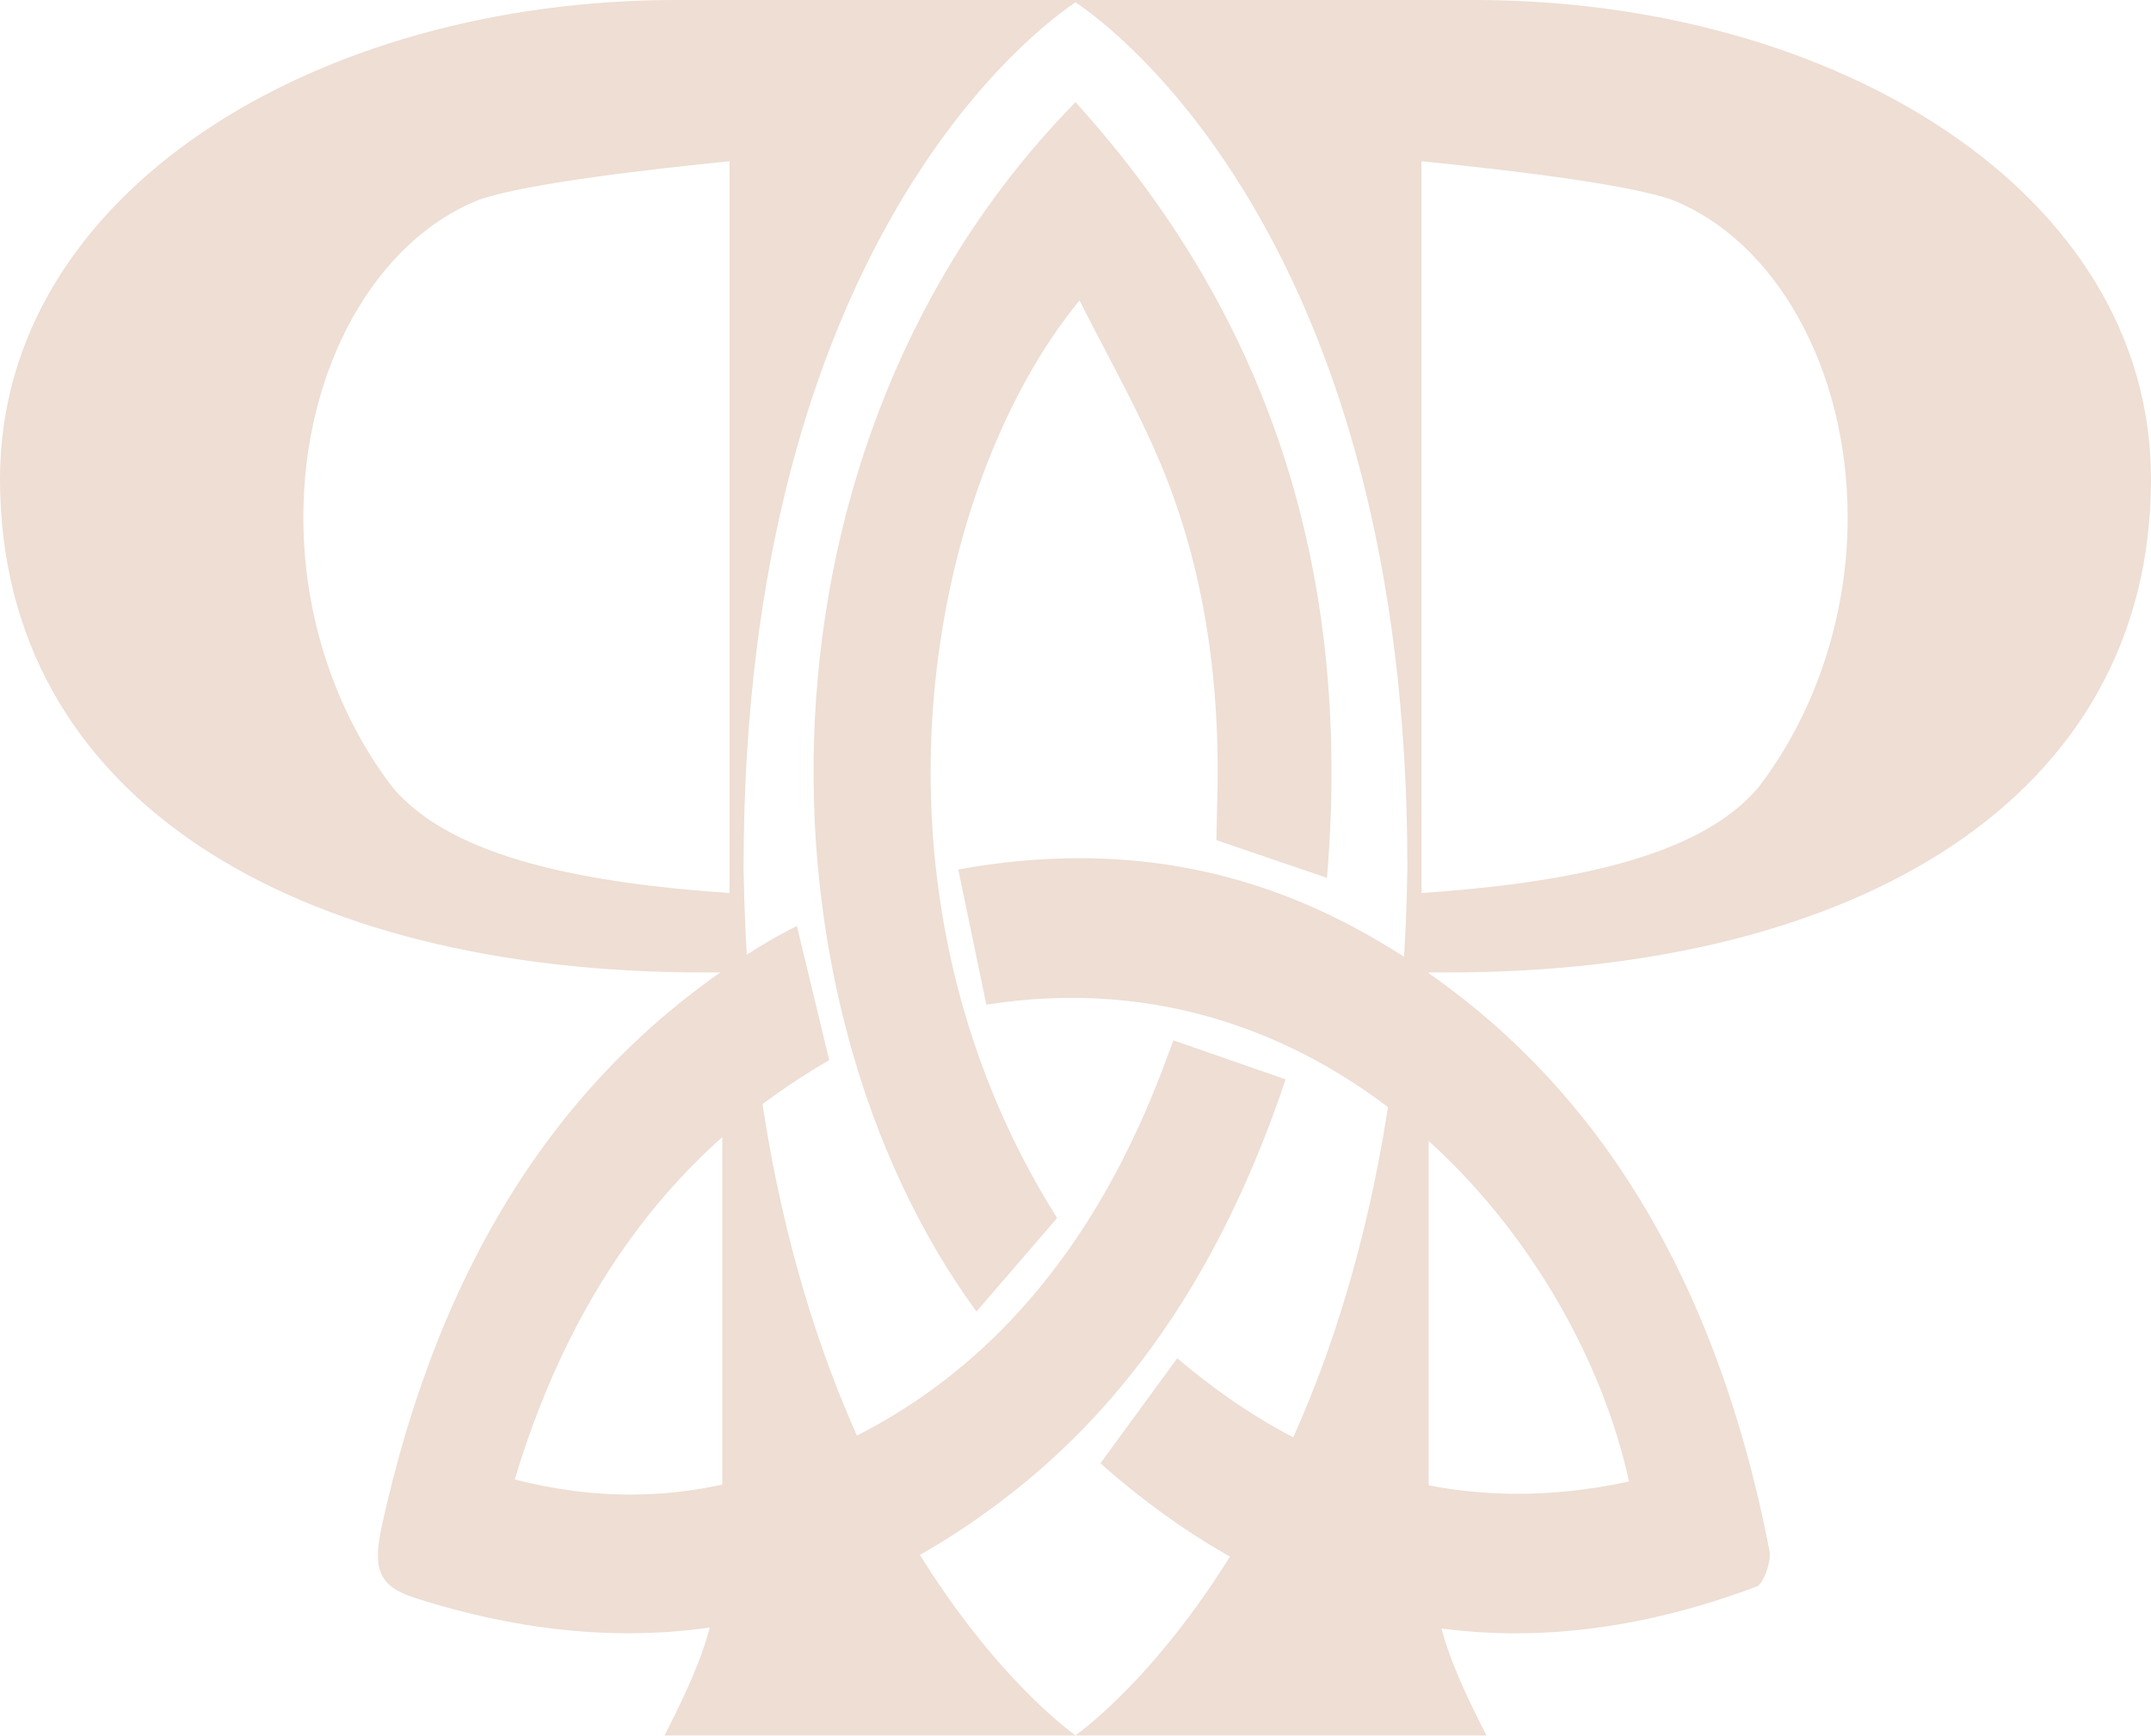
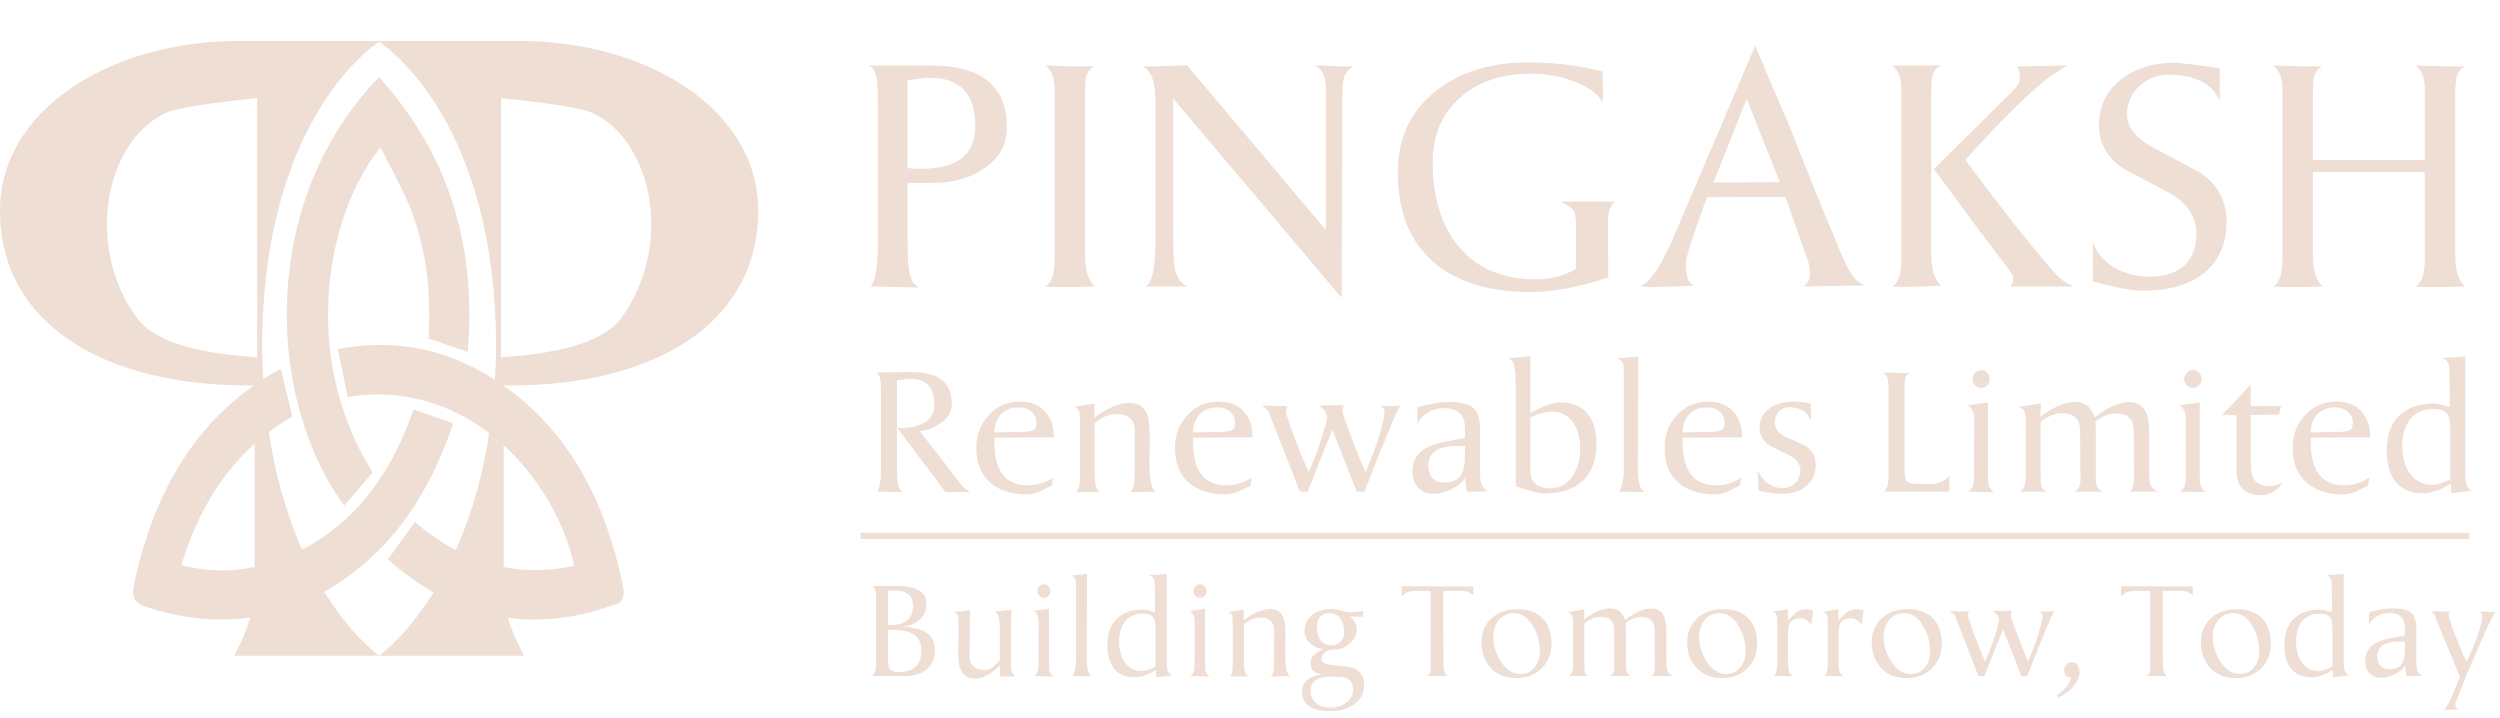
- <svg xmlns="http://www.w3.org/2000/svg" version="1.1" id="Layer_1" x="0px" y="0px" viewBox="0 0 803.02 648" style="enable-background:new 0 0 803.02 648;" xml:space="preserve">
-   <style type="text/css">
- 	.st0{fill:#EEDED4;}
- </style>
-   <g>
-     <g>
-       <path class="st0" d="M540.56,363.09c151.89,0,262.46-64.7,262.46-184.24C803.02,71.91,685.26,0,550.46,0H401.52v0.87    c13.56,9.03,123.89,89.55,123.89,322.96v0.34c-1.72,118.57-31.78,198.87-61.87,249.85c-30.09,50.98-60.21,72.64-62.03,73.92    c-3.66-2.57-120.49-86.62-123.91-323.77v-0.34C277.6,90.42,387.94,9.9,401.5,0.87L401.52,0H252.56C117.76,0,0,71.91,0,178.85    c0,119.54,110.57,184.24,262.46,184.24h7.19v196.83c0,38.67-3.6,53.04-21.58,88.08h306.88c-17.98-35.04-21.58-49.42-21.58-88.08    V363.09H540.56z M272.34,333.45c-52.13-3.6-103.38-12.59-125.85-39.56c-20.67-26.96-33.24-62.92-33.24-100.67    c0-55.71,26.94-103.34,65.61-118.63c17.98-6.3,66.52-11.68,93.48-14.37V333.45z M530.68,333.45V60.22    c26.96,2.69,75.51,8.08,93.48,14.37c38.67,15.28,65.61,62.92,65.61,118.63c0,37.75-12.57,73.71-33.24,100.67    C634.06,320.86,582.81,329.85,530.68,333.45z" />
-     </g>
-     <g>
-       <g id="_x38_AbtEC_00000160910674223773091070000010760768385622039728_">
-         <g>
-           <g>
-             <path class="st0" d="M297.5,345.79c-2.88,1.33-8.59,4.46-11.36,6.12c-75.74,45.46-122.11,119.36-143.63,218.05       c-3.54,16.23-0.92,22.42,12.53,26.72c79.9,25.56,155.08,14.85,224.82-40.91c46.95-37.54,78.92-89.61,100.09-152.75       l-41.89-14.56l-4.49,11.99c-31.29,81.55-83.69,131.76-155.43,151.73c-28.05,7.81-56.45,7.79-85.98,0.25       c22.13-73.53,62-124.76,117.42-156.58L297.5,345.79z" />
-           </g>
-           <g>
-             <path class="st0" d="M410.81,546.39c9.87-13.5,18.95-25.92,28.68-39.24c51.17,43.46,107.19,59.41,168.66,46.01       c-19.66-90.06-109.88-198.59-239.92-178.04c-3.35-16.1-6.75-32.48-10.48-50.46c53.25-9.67,103.47-3.12,151.37,23.59       c82.22,45.84,130.94,124.83,151.47,230.81c0.76,3.92-2.18,12.33-4.76,13.3C567.44,625.65,485.03,612.02,410.81,546.39z" />
-           </g>
-           <g>
-             <path class="st0" d="M454.12,313.7l41.27,14.09c9.81-116.97-23.19-211.67-93.88-289.64       c-125.43,127.89-121.7,335.67-36.97,451.56l30.1-34.92c-77.89-123.7-48.19-273.73,8.37-342.62       c10.14,20.15,20.96,39.1,29.62,59.42c17.31,40.61,23.26,84.37,21.73,129.95L454.12,313.7L454.12,313.7z" />
-           </g>
-         </g>
-       </g>
-     </g>
-   </g>
+ <svg xmlns="http://www.w3.org/2000/svg" width="122" height="35" viewBox="0 0 122 35" fill="none">
+   <path d="M49.133 6.218C49.133 7.064 48.754 7.737 47.997 8.239C47.318 8.695 46.505 8.923 45.559 8.923H44.29V11.862C44.29 12.675 44.34 13.232 44.44 13.532C44.496 13.722 44.624 13.889 44.824 14.033C43.644 14 42.859 13.983 42.47 13.983C42.681 13.827 42.804 13.237 42.837 12.213C42.837 12.291 42.837 11.645 42.837 10.276V4.999C42.837 4.442 42.82 4.058 42.787 3.846C42.72 3.49 42.587 3.273 42.386 3.195H45.425C47.897 3.195 49.133 4.203 49.133 6.218ZM47.596 6.168C47.596 4.587 46.856 3.796 45.375 3.796C45.219 3.796 45.036 3.813 44.824 3.846C44.557 3.88 44.379 3.902 44.29 3.913V8.205C44.513 8.227 44.73 8.239 44.941 8.239C46.711 8.239 47.596 7.548 47.596 6.168ZM53.451 13.983C52.215 14.017 51.403 14.017 51.013 13.983C51.314 13.827 51.464 13.377 51.464 12.631V4.331C51.464 3.796 51.314 3.418 51.013 3.195C51.714 3.228 52.51 3.245 53.401 3.245C53.201 3.345 53.067 3.518 53 3.763C52.967 3.919 52.95 4.225 52.95 4.681V12.397C52.95 13.21 53.117 13.738 53.451 13.983ZM66.006 3.245C65.783 3.412 65.644 3.59 65.588 3.78C65.533 3.969 65.505 4.303 65.505 4.782L65.472 14.534L57.255 4.815V11.462C57.255 12.274 57.277 12.809 57.322 13.065C57.422 13.555 57.639 13.861 57.973 13.983H55.902C56.214 13.816 56.376 13.093 56.387 11.812C56.387 11.812 56.387 9.524 56.387 4.949C56.387 4.002 56.181 3.434 55.769 3.245C56.381 3.245 57.099 3.223 57.923 3.178L64.703 11.228V4.231C64.681 3.696 64.497 3.351 64.152 3.195C64.364 3.195 64.648 3.206 65.004 3.228C65.371 3.24 65.705 3.245 66.006 3.245ZM78.799 9.842C78.577 10.053 78.465 10.382 78.465 10.827L78.482 13.532C77.068 14.011 75.81 14.251 74.708 14.251C72.67 14.251 71.089 13.766 69.965 12.798C68.796 11.784 68.212 10.326 68.212 8.422C68.212 6.752 68.829 5.427 70.065 4.448C71.234 3.512 72.743 3.045 74.591 3.045C75.871 3.045 77.074 3.195 78.198 3.496C78.231 4.253 78.231 4.759 78.198 5.015C78.053 4.659 77.653 4.336 76.996 4.047C76.294 3.746 75.532 3.596 74.708 3.596C73.272 3.596 72.114 3.991 71.234 4.782C70.355 5.572 69.915 6.619 69.915 7.921C69.915 9.58 70.31 10.916 71.101 11.929C71.991 13.065 73.283 13.633 74.975 13.633C75.699 13.633 76.344 13.46 76.912 13.115V11.245C76.912 10.766 76.884 10.465 76.829 10.343C76.751 10.176 76.528 10.009 76.161 9.842H78.799ZM91.016 13.933C90.426 13.933 89.419 13.95 87.993 13.983C88.216 13.861 88.328 13.638 88.328 13.315C88.328 13.115 88.289 12.903 88.211 12.681L87.125 9.608L83.301 9.625C82.588 11.551 82.243 12.647 82.265 12.915C82.288 13.282 82.321 13.516 82.366 13.616C82.41 13.749 82.51 13.855 82.666 13.933C80.952 14.022 80.083 14.028 80.061 13.95C80.529 13.794 81.085 12.954 81.731 11.428L85.656 2.227C85.945 2.939 86.546 4.353 87.459 6.468C87.993 7.882 88.817 9.92 89.931 12.581C90.12 12.992 90.265 13.265 90.365 13.399C90.543 13.655 90.76 13.833 91.016 13.933ZM86.858 8.89L85.238 4.815L83.618 8.906L86.858 8.89ZM101.19 13.983H98.084C98.195 13.883 98.251 13.761 98.251 13.616C98.251 13.493 98.206 13.377 98.117 13.265C97.36 12.286 96.113 10.616 94.376 8.255C95.211 7.42 96.503 6.14 98.251 4.414C98.462 4.214 98.568 3.986 98.568 3.729C98.568 3.551 98.523 3.39 98.434 3.245L100.873 3.195C100.661 3.318 100.377 3.501 100.021 3.746C98.952 4.581 97.583 5.934 95.913 7.804C96.492 8.584 97.037 9.307 97.549 9.975C98.785 11.579 99.759 12.764 100.472 13.532C100.572 13.644 100.811 13.794 101.19 13.983ZM94.744 13.933C93.53 14 92.729 14.017 92.339 13.983C92.639 13.827 92.79 13.377 92.79 12.631V4.331C92.79 3.796 92.639 3.418 92.339 3.195H94.694C94.493 3.306 94.36 3.479 94.293 3.713C94.259 3.88 94.243 4.192 94.243 4.648V12.363C94.243 13.165 94.41 13.688 94.744 13.933ZM108.658 10.743C108.669 11.879 108.291 12.748 107.522 13.349C106.81 13.905 105.83 14.184 104.583 14.184C104.049 14.184 103.23 14.033 102.128 13.733V11.812C102.306 12.324 102.652 12.736 103.164 13.048C103.676 13.349 104.271 13.499 104.951 13.499C105.663 13.499 106.214 13.315 106.604 12.948C106.994 12.569 107.188 12.057 107.188 11.412C107.188 10.61 106.776 9.959 105.953 9.458C105.195 9.057 104.433 8.656 103.665 8.255C102.841 7.721 102.429 7.008 102.429 6.118C102.429 5.171 102.802 4.414 103.548 3.846C104.238 3.323 105.101 3.062 106.136 3.062C106.348 3.062 107.077 3.151 108.324 3.329V4.915C107.945 4.069 107.116 3.646 105.836 3.646C105.268 3.646 104.784 3.835 104.383 4.214C103.993 4.592 103.798 5.043 103.798 5.566C103.798 6.201 104.216 6.741 105.051 7.186C105.819 7.598 106.593 8.01 107.372 8.422C108.218 9.012 108.647 9.786 108.658 10.743ZM120.316 13.983C119.08 14.017 118.268 14.017 117.878 13.983C118.179 13.827 118.329 13.377 118.329 12.631V8.389H112.868V12.397C112.868 13.21 113.035 13.738 113.369 13.983C112.133 14.017 111.32 14.017 110.931 13.983C111.231 13.827 111.382 13.377 111.382 12.631V4.331C111.382 3.796 111.231 3.418 110.931 3.195C111.632 3.228 112.428 3.245 113.319 3.245C113.118 3.345 112.985 3.518 112.918 3.763C112.885 3.919 112.868 4.225 112.868 4.681V7.804H118.329V4.331C118.329 3.796 118.179 3.418 117.878 3.195C118.579 3.228 119.381 3.245 120.283 3.245C120.071 3.345 119.938 3.518 119.882 3.763C119.837 3.919 119.815 4.225 119.815 4.681V12.397C119.815 13.21 119.982 13.738 120.316 13.983Z" fill="#EEDED4" />
+   <path d="M24.907 18.81C31.905 18.81 37 15.814 37 10.28C37 5.329 31.574 2 25.363 2H18.5V2.04C19.125 2.458 24.209 6.186 24.209 16.992V17.008C24.13 22.497 22.744 26.215 21.358 28.575C19.972 30.935 18.584 31.938 18.5 31.997C18.331 31.878 12.948 27.987 12.791 17.008V16.992C12.791 6.186 17.875 2.458 18.5 2.04L18.5 2H11.637C5.426 2 0 5.329 0 10.28C0 15.814 5.095 18.81 12.093 18.81H12.424V27.922C12.424 29.712 12.258 30.378 11.43 32H25.57C24.741 30.378 24.576 29.712 24.576 27.922V18.81H24.907ZM12.548 17.438C10.146 17.271 7.785 16.855 6.75 15.606C5.797 14.358 5.218 12.693 5.218 10.945C5.218 8.366 6.459 6.161 8.241 5.453C9.07 5.162 11.306 4.912 12.548 4.788V17.438ZM24.452 17.438V4.788C25.694 4.912 27.931 5.162 28.759 5.453C30.541 6.161 31.782 8.366 31.782 10.945C31.782 12.693 31.203 14.358 30.25 15.606C29.215 16.855 26.854 17.271 24.452 17.438Z" fill="#EEDED4" />
+   <path d="M13.708 18.009C13.575 18.07 13.312 18.215 13.184 18.292C9.694 20.397 7.558 23.818 6.566 28.387C6.403 29.138 6.524 29.425 7.144 29.624C10.825 30.807 14.289 30.312 17.503 27.73C19.666 25.992 21.139 23.581 22.114 20.658L20.184 19.984L19.977 20.539C18.535 24.315 16.121 26.639 12.816 27.564C11.523 27.925 10.215 27.924 8.854 27.576C9.874 24.171 11.711 21.799 14.264 20.326L13.708 18.009Z" fill="#EEDED4" />
+   <path d="M18.928 27.296C19.383 26.671 19.802 26.096 20.25 25.479C22.608 27.491 25.189 28.23 28.021 27.609C27.115 23.44 22.958 18.415 16.967 19.367C16.812 18.621 16.656 17.863 16.484 17.03C18.937 16.583 21.251 16.886 23.458 18.123C27.247 20.245 29.491 23.902 30.437 28.808C30.472 28.99 30.337 29.379 30.218 29.424C26.145 30.965 22.348 30.334 18.928 27.296Z" fill="#EEDED4" />
+   <path d="M20.924 16.523L22.826 17.175C23.278 11.76 21.757 7.376 18.5 3.766C12.721 9.687 12.893 19.306 16.797 24.672L18.183 23.055C14.595 17.328 15.963 10.382 18.569 7.193C19.036 8.126 19.535 9.003 19.934 9.944C20.731 11.824 21.006 13.85 20.935 15.96L20.924 16.523Z" fill="#EEDED4" />
+   <path d="M47.328 24.009H46.14L43.773 20.868V22.848C43.773 23.286 43.8 23.586 43.854 23.748C43.884 23.85 43.953 23.937 44.061 24.009L42.792 23.991C42.906 23.907 42.972 23.589 42.99 23.037C42.99 23.079 42.99 22.731 42.99 21.993V19.149C42.99 18.849 42.981 18.642 42.963 18.528C42.927 18.336 42.855 18.219 42.747 18.177C42.915 18.177 43.176 18.174 43.53 18.168C43.884 18.162 44.181 18.159 44.421 18.159C45.033 18.159 45.498 18.252 45.816 18.438C46.23 18.678 46.44 19.092 46.446 19.68C46.452 20.1 46.239 20.445 45.807 20.715C45.495 20.907 45.183 21.015 44.871 21.039C45.321 21.591 46.002 22.467 46.914 23.667C46.962 23.739 47.1 23.853 47.328 24.009ZM45.6 19.734C45.6 18.9 45.198 18.483 44.394 18.483C44.316 18.483 44.214 18.495 44.088 18.519C43.932 18.543 43.827 18.558 43.773 18.564V20.877C44.169 20.901 44.514 20.862 44.808 20.76C45.336 20.586 45.6 20.244 45.6 19.734ZM51.425 21.345L48.526 21.354C48.526 21.354 48.526 21.429 48.526 21.579C48.526 22.989 49.075 23.691 50.173 23.685C50.611 23.679 51.014 23.556 51.38 23.316L51.325 23.703C51.121 23.799 50.92 23.895 50.722 23.991C50.483 24.093 50.233 24.138 49.975 24.126C49.231 24.096 48.656 23.883 48.248 23.487C47.846 23.091 47.645 22.542 47.645 21.84C47.645 21.234 47.84 20.715 48.23 20.283C48.638 19.827 49.157 19.599 49.786 19.599C50.309 19.599 50.714 19.761 51.002 20.085C51.295 20.409 51.437 20.829 51.425 21.345ZM50.578 20.652C50.578 20.43 50.501 20.247 50.344 20.103C50.194 19.959 49.99 19.884 49.733 19.878C49.349 19.872 49.045 19.995 48.824 20.247C48.626 20.475 48.526 20.76 48.526 21.102L49.382 21.084C49.597 21.084 49.81 21.081 50.02 21.075C50.344 21.051 50.519 20.982 50.542 20.868C50.566 20.748 50.578 20.676 50.578 20.652ZM56.418 23.991C56.346 23.991 56.181 23.994 55.923 24C55.665 24.012 55.485 24.018 55.383 24.018C55.209 24.018 55.125 24.009 55.131 23.991C55.287 23.967 55.365 23.715 55.365 23.235L55.374 21.021C55.374 20.481 55.071 20.211 54.465 20.211C54.117 20.211 53.769 20.355 53.421 20.643V22.947C53.421 23.265 53.433 23.49 53.457 23.622C53.499 23.844 53.589 23.976 53.727 24.018C52.899 24.018 52.488 24.009 52.494 23.991C52.632 23.949 52.701 23.721 52.701 23.307V20.472C52.701 20.256 52.68 20.106 52.638 20.022C52.602 19.956 52.533 19.896 52.431 19.842C52.695 19.8 53.022 19.752 53.412 19.698L53.403 20.391C54.033 19.905 54.603 19.662 55.113 19.662C55.503 19.662 55.773 19.809 55.923 20.103C56.043 20.325 56.103 20.67 56.103 21.138C56.103 21.306 56.103 21.549 56.103 21.867C56.097 22.185 56.094 22.425 56.094 22.587C56.094 23.451 56.202 23.919 56.418 23.991ZM61.119 21.345L58.221 21.354C58.221 21.354 58.221 21.429 58.221 21.579C58.221 22.989 58.77 23.691 59.868 23.685C60.306 23.679 60.708 23.556 61.074 23.316L61.02 23.703C60.816 23.799 60.615 23.895 60.417 23.991C60.177 24.093 59.928 24.138 59.67 24.126C58.926 24.096 58.35 23.883 57.942 23.487C57.54 23.091 57.339 22.542 57.339 21.84C57.339 21.234 57.534 20.715 57.924 20.283C58.332 19.827 58.851 19.599 59.481 19.599C60.003 19.599 60.408 19.761 60.696 20.085C60.99 20.409 61.131 20.829 61.119 21.345ZM60.273 20.652C60.273 20.43 60.195 20.247 60.039 20.103C59.889 19.959 59.685 19.884 59.427 19.878C59.043 19.872 58.74 19.995 58.518 20.247C58.32 20.475 58.221 20.76 58.221 21.102L59.076 21.084C59.292 21.084 59.505 21.081 59.715 21.075C60.039 21.051 60.213 20.982 60.237 20.868C60.261 20.748 60.273 20.676 60.273 20.652ZM68.336 19.797C68.21 19.929 67.625 21.33 66.581 24L66.203 23.982L65.024 20.976C64.7 21.744 64.295 22.752 63.809 24L63.431 23.982L61.973 20.265C61.949 20.211 61.928 20.154 61.91 20.094C61.874 20.028 61.832 19.974 61.784 19.932C61.736 19.884 61.664 19.836 61.568 19.788L62.873 19.824C62.825 19.824 62.792 19.869 62.774 19.959C62.756 20.043 62.756 20.121 62.774 20.193C62.972 20.877 63.335 21.831 63.863 23.055C63.995 22.743 64.118 22.44 64.232 22.146C64.496 21.444 64.676 20.841 64.772 20.337L64.745 20.265C64.709 20.163 64.688 20.106 64.682 20.094C64.646 20.028 64.598 19.974 64.538 19.932C64.502 19.884 64.433 19.836 64.331 19.788L65.591 19.77C65.543 19.854 65.519 19.947 65.519 20.049C65.519 20.097 65.525 20.145 65.537 20.193C65.759 20.883 66.125 21.837 66.635 23.055C66.767 22.743 66.89 22.44 67.004 22.146C67.268 21.444 67.448 20.841 67.544 20.337C67.562 20.259 67.571 20.19 67.571 20.13C67.571 19.98 67.499 19.878 67.355 19.824C67.553 19.824 67.757 19.821 67.967 19.815C68.177 19.803 68.3 19.797 68.336 19.797ZM72.633 23.982L71.589 24C71.577 23.964 71.547 23.742 71.499 23.334C71.337 23.556 71.112 23.739 70.824 23.883C70.536 24.027 70.236 24.099 69.924 24.099C69.648 24.099 69.411 24 69.213 23.802C69.021 23.598 68.925 23.337 68.925 23.019C68.925 22.581 69.084 22.239 69.402 21.993C69.642 21.807 69.99 21.666 70.446 21.57C70.794 21.504 71.139 21.438 71.481 21.372C71.481 21.312 71.484 21.234 71.49 21.138C71.49 21.048 71.49 20.973 71.49 20.913C71.49 20.247 71.142 19.914 70.446 19.914C70.17 19.914 69.9 19.998 69.636 20.166C69.354 20.346 69.192 20.556 69.15 20.796L69.186 19.869C69.774 19.701 70.275 19.617 70.689 19.617C71.229 19.617 71.613 19.698 71.841 19.86C72.099 20.052 72.228 20.397 72.228 20.895V23.19C72.228 23.616 72.363 23.88 72.633 23.982ZM71.499 21.777C71.355 21.765 71.223 21.759 71.103 21.759C70.149 21.759 69.681 22.104 69.699 22.794C69.711 23.022 69.786 23.205 69.924 23.343C70.062 23.481 70.242 23.55 70.464 23.55C70.824 23.55 71.085 23.451 71.247 23.253C71.373 23.103 71.448 22.875 71.472 22.569C71.484 22.305 71.493 22.041 71.499 21.777ZM77.904 21.66C77.904 22.452 77.682 23.055 77.238 23.469C76.8 23.877 76.167 24.081 75.339 24.081C75.075 24.081 74.619 23.964 73.971 23.73V19.023C73.971 18.345 73.935 17.919 73.863 17.745C73.791 17.565 73.686 17.478 73.548 17.484L74.682 17.385V20.157C75.306 19.809 75.786 19.635 76.122 19.635C76.734 19.635 77.193 19.83 77.499 20.22C77.769 20.568 77.904 21.048 77.904 21.66ZM77.112 21.921C77.112 21.417 77.01 21.003 76.806 20.679C76.56 20.283 76.191 20.085 75.699 20.085C75.447 20.085 75.108 20.178 74.682 20.364V22.947C74.682 23.535 75.003 23.829 75.645 23.829C76.125 23.829 76.5 23.616 76.77 23.19C76.998 22.83 77.112 22.407 77.112 21.921ZM80.269 24.009L79.009 23.991C79.081 23.925 79.141 23.766 79.189 23.514C79.225 23.304 79.243 23.103 79.243 22.911V18.447C79.243 18.093 79.237 17.883 79.225 17.817C79.189 17.667 79.093 17.559 78.937 17.493C79.141 17.469 79.477 17.436 79.945 17.394L79.927 22.866C79.927 23.544 80.041 23.925 80.269 24.009ZM85.008 21.345L82.11 21.354C82.11 21.354 82.11 21.429 82.11 21.579C82.11 22.989 82.659 23.691 83.757 23.685C84.195 23.679 84.597 23.556 84.963 23.316L84.909 23.703C84.705 23.799 84.504 23.895 84.306 23.991C84.066 24.093 83.817 24.138 83.559 24.126C82.815 24.096 82.239 23.883 81.831 23.487C81.429 23.091 81.228 22.542 81.228 21.84C81.228 21.234 81.423 20.715 81.813 20.283C82.221 19.827 82.74 19.599 83.37 19.599C83.892 19.599 84.297 19.761 84.585 20.085C84.879 20.409 85.02 20.829 85.008 21.345ZM84.162 20.652C84.162 20.43 84.084 20.247 83.928 20.103C83.778 19.959 83.574 19.884 83.316 19.878C82.932 19.872 82.629 19.995 82.407 20.247C82.209 20.475 82.11 20.76 82.11 21.102L82.965 21.084C83.181 21.084 83.394 21.081 83.604 21.075C83.928 21.051 84.102 20.982 84.126 20.868C84.15 20.748 84.162 20.676 84.162 20.652ZM88.606 22.641C88.612 23.103 88.456 23.466 88.138 23.73C87.844 23.976 87.451 24.099 86.959 24.099C86.635 24.099 86.254 24.048 85.816 23.946C85.816 23.694 85.804 23.352 85.78 22.92C85.864 23.178 86.02 23.394 86.248 23.568C86.482 23.736 86.725 23.82 86.977 23.82C87.235 23.82 87.445 23.736 87.607 23.568C87.775 23.4 87.859 23.19 87.859 22.938C87.859 22.644 87.685 22.407 87.337 22.227C87.019 22.071 86.698 21.915 86.374 21.759C86.032 21.537 85.864 21.231 85.87 20.841C85.876 20.433 86.053 20.118 86.401 19.896C86.707 19.698 87.076 19.599 87.508 19.599C87.814 19.599 88.099 19.632 88.363 19.698C88.381 20.088 88.381 20.361 88.363 20.517C88.195 20.085 87.847 19.869 87.319 19.869C87.115 19.869 86.944 19.944 86.806 20.094C86.674 20.238 86.608 20.412 86.608 20.616C86.608 20.904 86.779 21.135 87.121 21.309C87.439 21.453 87.757 21.597 88.075 21.741C88.423 21.951 88.6 22.251 88.606 22.641ZM95.126 23.991H91.94C92.084 23.853 92.156 23.643 92.156 23.361V18.762C92.156 18.498 92.072 18.303 91.904 18.177C92.282 18.195 92.714 18.204 93.2 18.204C93.086 18.258 93.014 18.333 92.984 18.429C92.954 18.519 92.939 18.687 92.939 18.933V22.875C92.939 23.127 92.96 23.298 93.002 23.388C93.068 23.532 93.203 23.604 93.407 23.604C93.443 23.604 93.563 23.607 93.767 23.613C93.941 23.625 94.079 23.628 94.181 23.622C94.613 23.616 94.928 23.478 95.126 23.208V23.991ZM97.104 18.501C97.104 18.621 97.062 18.723 96.978 18.807C96.9 18.891 96.801 18.933 96.681 18.933C96.561 18.933 96.459 18.891 96.375 18.807C96.297 18.723 96.258 18.621 96.258 18.501C96.258 18.381 96.3 18.279 96.384 18.195C96.468 18.105 96.567 18.06 96.681 18.06C96.795 18.06 96.894 18.105 96.978 18.195C97.062 18.279 97.104 18.381 97.104 18.501ZM97.293 24.018L96.051 23.991C96.237 23.871 96.33 23.676 96.33 23.406L96.339 20.481C96.333 20.127 96.231 19.893 96.033 19.779L97.014 19.644V22.92C97.014 23.328 97.02 23.562 97.032 23.622C97.068 23.766 97.155 23.898 97.293 24.018ZM105.334 23.991H103.885C104.053 23.967 104.137 23.748 104.137 23.334L104.128 21.012C104.128 20.454 103.831 20.175 103.237 20.175C102.925 20.175 102.598 20.304 102.256 20.562C102.268 20.652 102.274 20.838 102.274 21.12V22.992C102.274 23.316 102.28 23.511 102.292 23.577C102.334 23.793 102.445 23.931 102.625 23.991H101.239C101.431 23.907 101.527 23.712 101.527 23.406L101.509 21.003C101.509 20.445 101.215 20.166 100.627 20.166C100.279 20.166 99.931 20.31 99.583 20.598V22.902C99.583 23.334 99.586 23.562 99.592 23.586C99.622 23.814 99.721 23.949 99.889 23.991H98.557C98.761 23.913 98.863 23.661 98.863 23.235V20.589C98.863 20.271 98.812 20.061 98.71 19.959C98.662 19.917 98.596 19.884 98.512 19.86L99.592 19.689L99.565 20.346C100.195 19.86 100.765 19.617 101.275 19.617C101.755 19.617 102.067 19.869 102.211 20.373C102.847 19.875 103.405 19.626 103.885 19.626C104.275 19.626 104.548 19.776 104.704 20.076C104.824 20.304 104.884 20.652 104.884 21.12V22.893C104.884 23.223 104.896 23.442 104.92 23.55C104.98 23.79 105.118 23.937 105.334 23.991ZM107.439 18.501C107.439 18.621 107.397 18.723 107.313 18.807C107.235 18.891 107.136 18.933 107.016 18.933C106.896 18.933 106.794 18.891 106.71 18.807C106.632 18.723 106.593 18.621 106.593 18.501C106.593 18.381 106.635 18.279 106.719 18.195C106.803 18.105 106.902 18.06 107.016 18.06C107.13 18.06 107.229 18.105 107.313 18.195C107.397 18.279 107.439 18.381 107.439 18.501ZM107.628 24.018L106.386 23.991C106.572 23.871 106.665 23.676 106.665 23.406L106.674 20.481C106.668 20.127 106.566 19.893 106.368 19.779L107.349 19.644V22.92C107.349 23.328 107.355 23.562 107.367 23.622C107.403 23.766 107.49 23.898 107.628 24.018ZM111.377 23.595C111.065 23.973 110.741 24.162 110.405 24.162C109.949 24.162 109.622 24.057 109.424 23.847C109.238 23.655 109.145 23.337 109.145 22.893V20.265L108.443 20.229C108.767 19.917 109.226 19.434 109.82 18.78L109.838 18.807L109.829 19.815H111.314L111.206 20.238L109.838 20.247V22.614C109.838 22.968 109.895 23.232 110.009 23.406C110.147 23.616 110.39 23.721 110.738 23.721C110.864 23.721 110.984 23.703 111.098 23.667C111.188 23.637 111.281 23.604 111.377 23.568V23.595ZM115.664 21.345L112.766 21.354C112.766 21.354 112.766 21.429 112.766 21.579C112.766 22.989 113.315 23.691 114.413 23.685C114.851 23.679 115.253 23.556 115.619 23.316L115.565 23.703C115.361 23.799 115.16 23.895 114.962 23.991C114.722 24.093 114.473 24.138 114.215 24.126C113.471 24.096 112.895 23.883 112.487 23.487C112.085 23.091 111.884 22.542 111.884 21.84C111.884 21.234 112.079 20.715 112.469 20.283C112.877 19.827 113.396 19.599 114.026 19.599C114.548 19.599 114.953 19.761 115.241 20.085C115.535 20.409 115.676 20.829 115.664 21.345ZM114.818 20.652C114.818 20.43 114.74 20.247 114.584 20.103C114.434 19.959 114.23 19.884 113.972 19.878C113.588 19.872 113.285 19.995 113.063 20.247C112.865 20.475 112.766 20.76 112.766 21.102L113.621 21.084C113.837 21.084 114.05 21.081 114.26 21.075C114.584 21.051 114.758 20.982 114.782 20.868C114.806 20.748 114.818 20.676 114.818 20.652ZM120.649 23.946L119.623 24.072C119.623 23.964 119.614 23.808 119.596 23.604C119.074 23.916 118.624 24.072 118.246 24.072C117.628 24.072 117.166 23.865 116.86 23.451C116.602 23.091 116.473 22.602 116.473 21.984C116.473 21.258 116.674 20.694 117.076 20.292C117.484 19.89 118.057 19.689 118.795 19.689C118.885 19.689 119.011 19.713 119.173 19.761C119.395 19.821 119.521 19.854 119.551 19.86L119.542 18.645C119.542 18.237 119.533 17.982 119.515 17.88C119.473 17.652 119.362 17.517 119.182 17.475L120.307 17.394V23.019C120.307 23.301 120.325 23.502 120.361 23.622C120.409 23.784 120.505 23.892 120.649 23.946ZM119.578 23.379V20.904C119.578 20.568 119.527 20.334 119.425 20.202C119.305 20.04 119.077 19.959 118.741 19.959C118.225 19.959 117.835 20.145 117.571 20.517C117.343 20.841 117.229 21.264 117.229 21.786C117.229 22.278 117.34 22.698 117.562 23.046C117.832 23.454 118.21 23.658 118.696 23.658C118.936 23.658 119.23 23.565 119.578 23.379Z" fill="#EEDED4" />
+   <path d="M45.624 31.728C45.615 32.286 45.366 32.664 44.876 32.864C44.672 32.946 44.428 32.989 44.142 32.993H42.544C42.68 32.88 42.748 32.733 42.748 32.551V29.097C42.748 28.761 42.664 28.594 42.496 28.594L43.904 28.6C44.158 28.605 44.376 28.634 44.557 28.689C44.992 28.82 45.21 29.072 45.21 29.444C45.21 29.824 45.069 30.117 44.788 30.321C44.598 30.457 44.373 30.538 44.115 30.566C44.568 30.634 44.874 30.704 45.033 30.776C45.436 30.962 45.633 31.28 45.624 31.728ZM44.557 29.573C44.552 29.065 44.246 28.811 43.639 28.811C43.53 28.811 43.428 28.82 43.333 28.838V30.491C43.36 30.5 43.421 30.504 43.516 30.504C43.77 30.504 43.988 30.45 44.169 30.341C44.432 30.183 44.561 29.926 44.557 29.573ZM44.965 31.728C44.965 31.257 44.731 30.953 44.264 30.817C44.083 30.763 43.773 30.736 43.333 30.736V32.13C43.333 32.365 43.355 32.524 43.401 32.606C43.473 32.733 43.618 32.796 43.836 32.796C44.589 32.796 44.965 32.44 44.965 31.728ZM49.566 33.007C49.366 33.016 49.113 33.016 48.804 33.007V32.47C48.365 32.9 47.954 33.116 47.574 33.116C47.034 33.116 46.764 32.733 46.764 31.966C46.764 31.84 46.767 31.624 46.771 31.32C46.776 31.012 46.778 30.797 46.778 30.674C46.778 30.357 46.771 30.16 46.758 30.083C46.73 29.974 46.667 29.901 46.567 29.865C46.853 29.847 47.113 29.815 47.349 29.77C47.349 29.865 47.345 29.985 47.336 30.13C47.326 30.276 47.322 30.371 47.322 30.416L47.315 32.055C47.315 32.263 47.388 32.424 47.533 32.538C47.664 32.646 47.839 32.701 48.056 32.701C48.201 32.701 48.34 32.649 48.471 32.544C48.575 32.44 48.682 32.336 48.791 32.232V30.634C48.791 30.162 48.709 29.899 48.546 29.845C48.6 29.845 48.759 29.829 49.022 29.797C49.135 29.788 49.246 29.779 49.355 29.77C49.364 29.852 49.364 29.956 49.355 30.083C49.342 30.246 49.335 30.339 49.335 30.362V32.504C49.335 32.758 49.412 32.925 49.566 33.007ZM51.261 28.845C51.261 28.936 51.229 29.013 51.166 29.076C51.107 29.14 51.032 29.172 50.941 29.172C50.85 29.172 50.773 29.14 50.71 29.076C50.651 29.013 50.621 28.936 50.621 28.845C50.621 28.755 50.653 28.677 50.717 28.614C50.78 28.546 50.855 28.512 50.941 28.512C51.027 28.512 51.102 28.546 51.166 28.614C51.229 28.677 51.261 28.755 51.261 28.845ZM51.404 33.014L50.465 32.993C50.606 32.903 50.676 32.755 50.676 32.551L50.683 30.341C50.678 30.074 50.601 29.897 50.452 29.811L51.193 29.709V32.184C51.193 32.492 51.197 32.669 51.206 32.714C51.234 32.823 51.299 32.923 51.404 33.014ZM53.29 33.007L52.338 32.993C52.393 32.943 52.438 32.823 52.474 32.633C52.502 32.474 52.515 32.322 52.515 32.177V28.804C52.515 28.537 52.511 28.378 52.502 28.328C52.474 28.215 52.402 28.134 52.284 28.084C52.438 28.066 52.692 28.041 53.046 28.009L53.032 32.143C53.032 32.656 53.118 32.943 53.29 33.007ZM57.197 32.959L56.422 33.054C56.422 32.973 56.415 32.855 56.401 32.701C56.007 32.937 55.667 33.054 55.381 33.054C54.914 33.054 54.565 32.898 54.334 32.585C54.139 32.313 54.042 31.944 54.042 31.477C54.042 30.928 54.193 30.502 54.497 30.198C54.805 29.895 55.238 29.743 55.796 29.743C55.864 29.743 55.959 29.761 56.082 29.797C56.249 29.843 56.344 29.867 56.367 29.872L56.36 28.954C56.36 28.646 56.354 28.453 56.34 28.376C56.308 28.204 56.224 28.102 56.088 28.07L56.938 28.009V32.259C56.938 32.472 56.952 32.624 56.979 32.714C57.015 32.837 57.088 32.918 57.197 32.959ZM56.388 32.531V30.661C56.388 30.407 56.349 30.23 56.272 30.13C56.181 30.008 56.009 29.947 55.755 29.947C55.365 29.947 55.071 30.087 54.871 30.368C54.699 30.613 54.613 30.933 54.613 31.327C54.613 31.699 54.697 32.016 54.864 32.279C55.068 32.587 55.354 32.742 55.721 32.742C55.903 32.742 56.125 32.671 56.388 32.531ZM58.877 28.845C58.877 28.936 58.846 29.013 58.782 29.076C58.723 29.14 58.649 29.172 58.558 29.172C58.467 29.172 58.39 29.14 58.327 29.076C58.268 29.013 58.238 28.936 58.238 28.845C58.238 28.755 58.27 28.677 58.334 28.614C58.397 28.546 58.472 28.512 58.558 28.512C58.644 28.512 58.719 28.546 58.782 28.614C58.846 28.677 58.877 28.755 58.877 28.845ZM59.02 33.014L58.082 32.993C58.222 32.903 58.293 32.755 58.293 32.551L58.3 30.341C58.295 30.074 58.218 29.897 58.068 29.811L58.809 29.709V32.184C58.809 32.492 58.814 32.669 58.823 32.714C58.85 32.823 58.916 32.923 59.02 33.014ZM62.968 32.993C62.913 32.993 62.789 32.995 62.594 33C62.399 33.009 62.263 33.014 62.186 33.014C62.054 33.014 61.991 33.007 61.995 32.993C62.113 32.975 62.172 32.785 62.172 32.422L62.179 30.749C62.179 30.341 61.95 30.137 61.492 30.137C61.229 30.137 60.966 30.246 60.703 30.464V32.204C60.703 32.445 60.712 32.615 60.73 32.714C60.762 32.882 60.83 32.982 60.934 33.014C60.309 33.014 59.998 33.007 60.003 32.993C60.107 32.962 60.159 32.789 60.159 32.476V30.334C60.159 30.171 60.143 30.058 60.112 29.994C60.084 29.945 60.032 29.899 59.955 29.858C60.155 29.827 60.402 29.79 60.696 29.75L60.69 30.273C61.166 29.906 61.596 29.722 61.982 29.722C62.276 29.722 62.48 29.834 62.594 30.056C62.684 30.223 62.73 30.484 62.73 30.838C62.73 30.965 62.73 31.148 62.73 31.388C62.725 31.629 62.723 31.81 62.723 31.932C62.723 32.585 62.804 32.939 62.968 32.993ZM66.567 33.442C66.562 33.841 66.388 34.158 66.043 34.394C65.735 34.602 65.365 34.707 64.935 34.707C64.005 34.707 63.541 34.383 63.541 33.734C63.541 33.49 63.641 33.295 63.84 33.15C64.012 33.018 64.228 32.943 64.486 32.925C64.291 32.862 64.164 32.805 64.105 32.755C64.001 32.664 63.949 32.517 63.949 32.313C63.949 32.177 64.026 32.044 64.18 31.912C64.302 31.808 64.443 31.728 64.602 31.674C64.343 31.651 64.126 31.561 63.949 31.402C63.758 31.234 63.663 31.032 63.663 30.797C63.663 30.461 63.792 30.196 64.051 30.001C64.309 29.802 64.636 29.709 65.03 29.722C65.152 29.727 65.3 29.754 65.472 29.804C65.644 29.849 65.78 29.872 65.88 29.872C66.011 29.872 66.231 29.856 66.54 29.824L66.492 30.096L65.9 30.083C66.104 30.287 66.206 30.491 66.206 30.695C66.206 30.962 66.091 31.2 65.86 31.409C65.656 31.595 65.458 31.69 65.268 31.694L65.003 31.701C64.88 31.706 64.767 31.747 64.663 31.824C64.549 31.914 64.49 32.019 64.486 32.136C64.486 32.322 64.665 32.429 65.023 32.456C65.576 32.501 65.912 32.547 66.03 32.592C66.388 32.724 66.567 33.007 66.567 33.442ZM65.601 30.831C65.601 30.6 65.544 30.398 65.431 30.226C65.3 30.022 65.118 29.92 64.887 29.92C64.683 29.92 64.527 29.981 64.418 30.103C64.309 30.221 64.257 30.373 64.262 30.559C64.266 30.813 64.316 31.021 64.411 31.184C64.529 31.388 64.708 31.493 64.948 31.497C65.13 31.502 65.284 31.441 65.411 31.314C65.538 31.187 65.601 31.026 65.601 30.831ZM66.03 33.653C66.03 33.354 65.916 33.163 65.69 33.082C65.576 33.041 65.334 33.02 64.962 33.02C64.291 33.02 63.956 33.245 63.956 33.694C63.956 33.966 64.051 34.176 64.241 34.326C64.418 34.462 64.654 34.53 64.948 34.53C65.22 34.53 65.463 34.455 65.676 34.306C65.912 34.133 66.03 33.916 66.03 33.653ZM71.899 29.042C71.717 28.897 71.52 28.825 71.307 28.825C71.135 28.825 70.842 28.829 70.43 28.838L70.437 32.334C70.437 32.705 70.507 32.928 70.647 33L69.655 32.993C69.763 32.912 69.818 32.8 69.818 32.66V28.838H69.117C68.922 28.838 68.773 28.859 68.669 28.9C68.596 28.931 68.508 28.999 68.403 29.104L68.397 28.607L71.899 28.621V29.042ZM75.71 31.395C75.71 31.889 75.558 32.291 75.255 32.599C74.942 32.921 74.523 33.084 73.997 33.088C73.471 33.093 73.052 32.923 72.739 32.578C72.444 32.257 72.297 31.849 72.297 31.354C72.297 30.865 72.458 30.473 72.78 30.178C73.102 29.879 73.525 29.729 74.051 29.729C74.591 29.725 75.008 29.881 75.302 30.198C75.574 30.493 75.71 30.892 75.71 31.395ZM75.146 31.776C75.146 31.368 75.042 30.976 74.833 30.6C74.584 30.146 74.264 29.92 73.874 29.92C73.557 29.92 73.305 30.042 73.12 30.287C72.956 30.509 72.875 30.776 72.875 31.089C72.875 31.488 72.99 31.873 73.222 32.245C73.484 32.676 73.811 32.891 74.201 32.891C74.5 32.891 74.738 32.773 74.915 32.538C75.069 32.325 75.146 32.071 75.146 31.776ZM81.658 32.993H80.563C80.69 32.975 80.753 32.81 80.753 32.497L80.747 30.742C80.747 30.321 80.522 30.11 80.073 30.11C79.838 30.11 79.591 30.207 79.332 30.402C79.341 30.47 79.346 30.611 79.346 30.824V32.238C79.346 32.483 79.35 32.63 79.359 32.68C79.391 32.844 79.475 32.948 79.611 32.993H78.564C78.709 32.93 78.781 32.782 78.781 32.551L78.768 30.736C78.768 30.314 78.546 30.103 78.101 30.103C77.838 30.103 77.576 30.212 77.313 30.43V32.17C77.313 32.497 77.315 32.669 77.319 32.687C77.342 32.859 77.417 32.962 77.544 32.993H76.537C76.692 32.934 76.769 32.744 76.769 32.422V30.423C76.769 30.183 76.73 30.024 76.653 29.947C76.617 29.915 76.567 29.89 76.503 29.872L77.319 29.743L77.299 30.239C77.775 29.872 78.206 29.688 78.591 29.688C78.954 29.688 79.189 29.879 79.298 30.26C79.779 29.883 80.2 29.695 80.563 29.695C80.858 29.695 81.064 29.808 81.182 30.035C81.272 30.207 81.318 30.47 81.318 30.824V32.164C81.318 32.413 81.327 32.578 81.345 32.66C81.39 32.841 81.495 32.952 81.658 32.993ZM85.751 31.395C85.751 31.889 85.599 32.291 85.295 32.599C84.983 32.921 84.563 33.084 84.037 33.088C83.512 33.093 83.092 32.923 82.779 32.578C82.485 32.257 82.337 31.849 82.337 31.354C82.337 30.865 82.498 30.473 82.82 30.178C83.142 29.879 83.566 29.729 84.092 29.729C84.631 29.725 85.048 29.881 85.343 30.198C85.615 30.493 85.751 30.892 85.751 31.395ZM85.187 31.776C85.187 31.368 85.082 30.976 84.874 30.6C84.624 30.146 84.305 29.92 83.915 29.92C83.598 29.92 83.346 30.042 83.16 30.287C82.997 30.509 82.915 30.776 82.915 31.089C82.915 31.488 83.031 31.873 83.262 32.245C83.525 32.676 83.852 32.891 84.241 32.891C84.541 32.891 84.779 32.773 84.955 32.538C85.11 32.325 85.187 32.071 85.187 31.776ZM88.475 29.777C88.466 29.931 88.437 30.164 88.387 30.477C88.219 30.273 88.047 30.171 87.87 30.171C87.63 30.171 87.464 30.237 87.374 30.368C87.296 30.473 87.258 30.649 87.258 30.899V32.204C87.258 32.476 87.269 32.653 87.292 32.735C87.324 32.88 87.408 32.968 87.544 33L86.558 32.993C86.675 32.93 86.734 32.703 86.734 32.313V30.504C86.734 30.291 86.725 30.148 86.707 30.076C86.675 29.958 86.608 29.883 86.503 29.852C86.63 29.834 86.877 29.793 87.244 29.729C87.244 29.883 87.249 30.069 87.258 30.287C87.453 30.069 87.578 29.94 87.632 29.899C87.772 29.79 87.942 29.736 88.142 29.736C88.255 29.736 88.366 29.75 88.475 29.777ZM90.939 29.777C90.93 29.931 90.9 30.164 90.85 30.477C90.683 30.273 90.51 30.171 90.334 30.171C90.093 30.171 89.928 30.237 89.837 30.368C89.76 30.473 89.722 30.649 89.722 30.899V32.204C89.722 32.476 89.733 32.653 89.756 32.735C89.787 32.88 89.871 32.968 90.007 33L89.021 32.993C89.139 32.93 89.198 32.703 89.198 32.313V30.504C89.198 30.291 89.189 30.148 89.171 30.076C89.139 29.958 89.071 29.883 88.967 29.852C89.094 29.834 89.341 29.793 89.708 29.729C89.708 29.883 89.713 30.069 89.722 30.287C89.917 30.069 90.041 29.94 90.096 29.899C90.236 29.79 90.406 29.736 90.606 29.736C90.719 29.736 90.83 29.75 90.939 29.777ZM94.756 31.395C94.756 31.889 94.604 32.291 94.3 32.599C93.987 32.921 93.568 33.084 93.042 33.088C92.516 33.093 92.097 32.923 91.784 32.578C91.49 32.257 91.342 31.849 91.342 31.354C91.342 30.865 91.503 30.473 91.825 30.178C92.147 29.879 92.571 29.729 93.097 29.729C93.636 29.725 94.053 29.881 94.348 30.198C94.62 30.493 94.756 30.892 94.756 31.395ZM94.191 31.776C94.191 31.368 94.087 30.976 93.879 30.6C93.629 30.146 93.31 29.92 92.92 29.92C92.602 29.92 92.351 30.042 92.165 30.287C92.002 30.509 91.92 30.776 91.92 31.089C91.92 31.488 92.036 31.873 92.267 32.245C92.53 32.676 92.856 32.891 93.246 32.891C93.545 32.891 93.783 32.773 93.96 32.538C94.114 32.325 94.191 32.071 94.191 31.776ZM100.254 29.824C100.159 29.924 99.717 30.983 98.928 33L98.643 32.986L97.752 30.715C97.507 31.296 97.201 32.057 96.834 33L96.548 32.986L95.447 30.178C95.428 30.137 95.413 30.094 95.399 30.049C95.372 29.999 95.34 29.958 95.304 29.926C95.268 29.89 95.213 29.854 95.141 29.818L96.127 29.845C96.09 29.845 96.066 29.879 96.052 29.947C96.038 30.01 96.038 30.069 96.052 30.124C96.201 30.64 96.476 31.361 96.875 32.286C96.974 32.05 97.067 31.821 97.153 31.599C97.353 31.069 97.489 30.613 97.561 30.232L97.541 30.178C97.514 30.101 97.498 30.058 97.493 30.049C97.466 29.999 97.43 29.958 97.385 29.926C97.358 29.89 97.305 29.854 97.228 29.818L98.18 29.804C98.144 29.867 98.126 29.938 98.126 30.015C98.126 30.051 98.13 30.087 98.139 30.124C98.307 30.645 98.584 31.366 98.969 32.286C99.069 32.05 99.162 31.821 99.248 31.599C99.447 31.069 99.583 30.613 99.656 30.232C99.669 30.174 99.676 30.121 99.676 30.076C99.676 29.963 99.622 29.886 99.513 29.845C99.663 29.845 99.817 29.843 99.975 29.838C100.134 29.829 100.227 29.824 100.254 29.824ZM101.481 32.857C101.481 32.934 101.459 33.018 101.413 33.109C101.241 33.512 100.915 33.823 100.434 34.04C100.42 34 100.393 33.963 100.352 33.932C100.751 33.709 100.989 33.419 101.066 33.061H101.073C100.847 33.048 100.733 32.93 100.733 32.708C100.733 32.599 100.765 32.508 100.828 32.436C100.896 32.358 100.985 32.32 101.094 32.32C101.352 32.32 101.481 32.499 101.481 32.857ZM107.008 29.042C106.826 28.897 106.629 28.825 106.416 28.825C106.244 28.825 105.951 28.829 105.539 28.838L105.546 32.334C105.546 32.705 105.616 32.928 105.756 33L104.764 32.993C104.872 32.912 104.927 32.8 104.927 32.66V28.838H104.226C104.031 28.838 103.882 28.859 103.778 28.9C103.705 28.931 103.617 28.999 103.512 29.104L103.506 28.607L107.008 28.621V29.042ZM110.819 31.395C110.819 31.889 110.668 32.291 110.364 32.599C110.051 32.921 109.632 33.084 109.106 33.088C108.58 33.093 108.161 32.923 107.848 32.578C107.553 32.257 107.406 31.849 107.406 31.354C107.406 30.865 107.567 30.473 107.889 30.178C108.21 29.879 108.634 29.729 109.16 29.729C109.7 29.725 110.117 29.881 110.411 30.198C110.683 30.493 110.819 30.892 110.819 31.395ZM110.255 31.776C110.255 31.368 110.151 30.976 109.942 30.6C109.693 30.146 109.373 29.92 108.983 29.92C108.666 29.92 108.414 30.042 108.229 30.287C108.065 30.509 107.984 30.776 107.984 31.089C107.984 31.488 108.099 31.873 108.331 32.245C108.594 32.676 108.92 32.891 109.31 32.891C109.609 32.891 109.847 32.773 110.024 32.538C110.178 32.325 110.255 32.071 110.255 31.776ZM114.632 32.959L113.856 33.054C113.856 32.973 113.85 32.855 113.836 32.701C113.442 32.937 113.102 33.054 112.816 33.054C112.349 33.054 112 32.898 111.769 32.585C111.574 32.313 111.476 31.944 111.476 31.477C111.476 30.928 111.628 30.502 111.932 30.198C112.24 29.895 112.673 29.743 113.231 29.743C113.299 29.743 113.394 29.761 113.516 29.797C113.684 29.843 113.779 29.867 113.802 29.872L113.795 28.954C113.795 28.646 113.788 28.453 113.775 28.376C113.743 28.204 113.659 28.102 113.523 28.07L114.373 28.009V32.259C114.373 32.472 114.387 32.624 114.414 32.714C114.45 32.837 114.523 32.918 114.632 32.959ZM113.822 32.531V30.661C113.822 30.407 113.784 30.23 113.707 30.13C113.616 30.008 113.444 29.947 113.19 29.947C112.8 29.947 112.505 30.087 112.306 30.368C112.134 30.613 112.048 30.933 112.048 31.327C112.048 31.699 112.131 32.016 112.299 32.279C112.503 32.587 112.789 32.742 113.156 32.742C113.337 32.742 113.559 32.671 113.822 32.531ZM118.223 32.986L117.434 33C117.425 32.973 117.403 32.805 117.366 32.497C117.244 32.664 117.074 32.803 116.856 32.912C116.639 33.02 116.412 33.075 116.176 33.075C115.968 33.075 115.789 33 115.639 32.85C115.494 32.696 115.422 32.499 115.422 32.259C115.422 31.928 115.542 31.669 115.782 31.484C115.963 31.343 116.226 31.236 116.571 31.164C116.834 31.114 117.094 31.064 117.353 31.014C117.353 30.969 117.355 30.91 117.36 30.838C117.36 30.77 117.36 30.713 117.36 30.668C117.36 30.164 117.097 29.913 116.571 29.913C116.362 29.913 116.158 29.976 115.959 30.103C115.746 30.239 115.623 30.398 115.592 30.579L115.619 29.879C116.063 29.752 116.442 29.688 116.754 29.688C117.162 29.688 117.452 29.75 117.625 29.872C117.82 30.017 117.917 30.278 117.917 30.654V32.388C117.917 32.71 118.019 32.909 118.223 32.986ZM117.366 31.32C117.258 31.311 117.158 31.307 117.067 31.307C116.346 31.307 115.993 31.567 116.006 32.089C116.015 32.261 116.072 32.399 116.176 32.504C116.281 32.608 116.417 32.66 116.584 32.66C116.856 32.66 117.054 32.585 117.176 32.436C117.271 32.322 117.328 32.15 117.346 31.919C117.355 31.719 117.362 31.52 117.366 31.32ZM121.771 29.852C121.671 29.951 121.197 30.994 120.349 32.98L119.86 34.217C119.833 34.276 119.819 34.331 119.819 34.38C119.819 34.489 119.869 34.573 119.969 34.632H119.275C119.42 34.519 119.676 33.984 120.043 33.027L118.881 30.212C118.867 30.167 118.851 30.117 118.833 30.062C118.819 30.008 118.792 29.965 118.751 29.933C118.738 29.924 118.713 29.904 118.677 29.872C118.645 29.84 118.615 29.824 118.588 29.824L119.581 29.852C119.545 29.852 119.52 29.886 119.506 29.954C119.493 30.017 119.493 30.076 119.506 30.13C119.66 30.647 119.946 31.372 120.363 32.306C120.476 32.071 120.581 31.84 120.676 31.613C120.898 31.078 121.045 30.62 121.118 30.239C121.131 30.18 121.138 30.128 121.138 30.083C121.138 29.97 121.084 29.892 120.975 29.852H121.771Z" fill="#EEDED4" />
+   <path d="M120.5 26V26.301H42V26H120.5Z" fill="#EEDED4" />
</svg>
